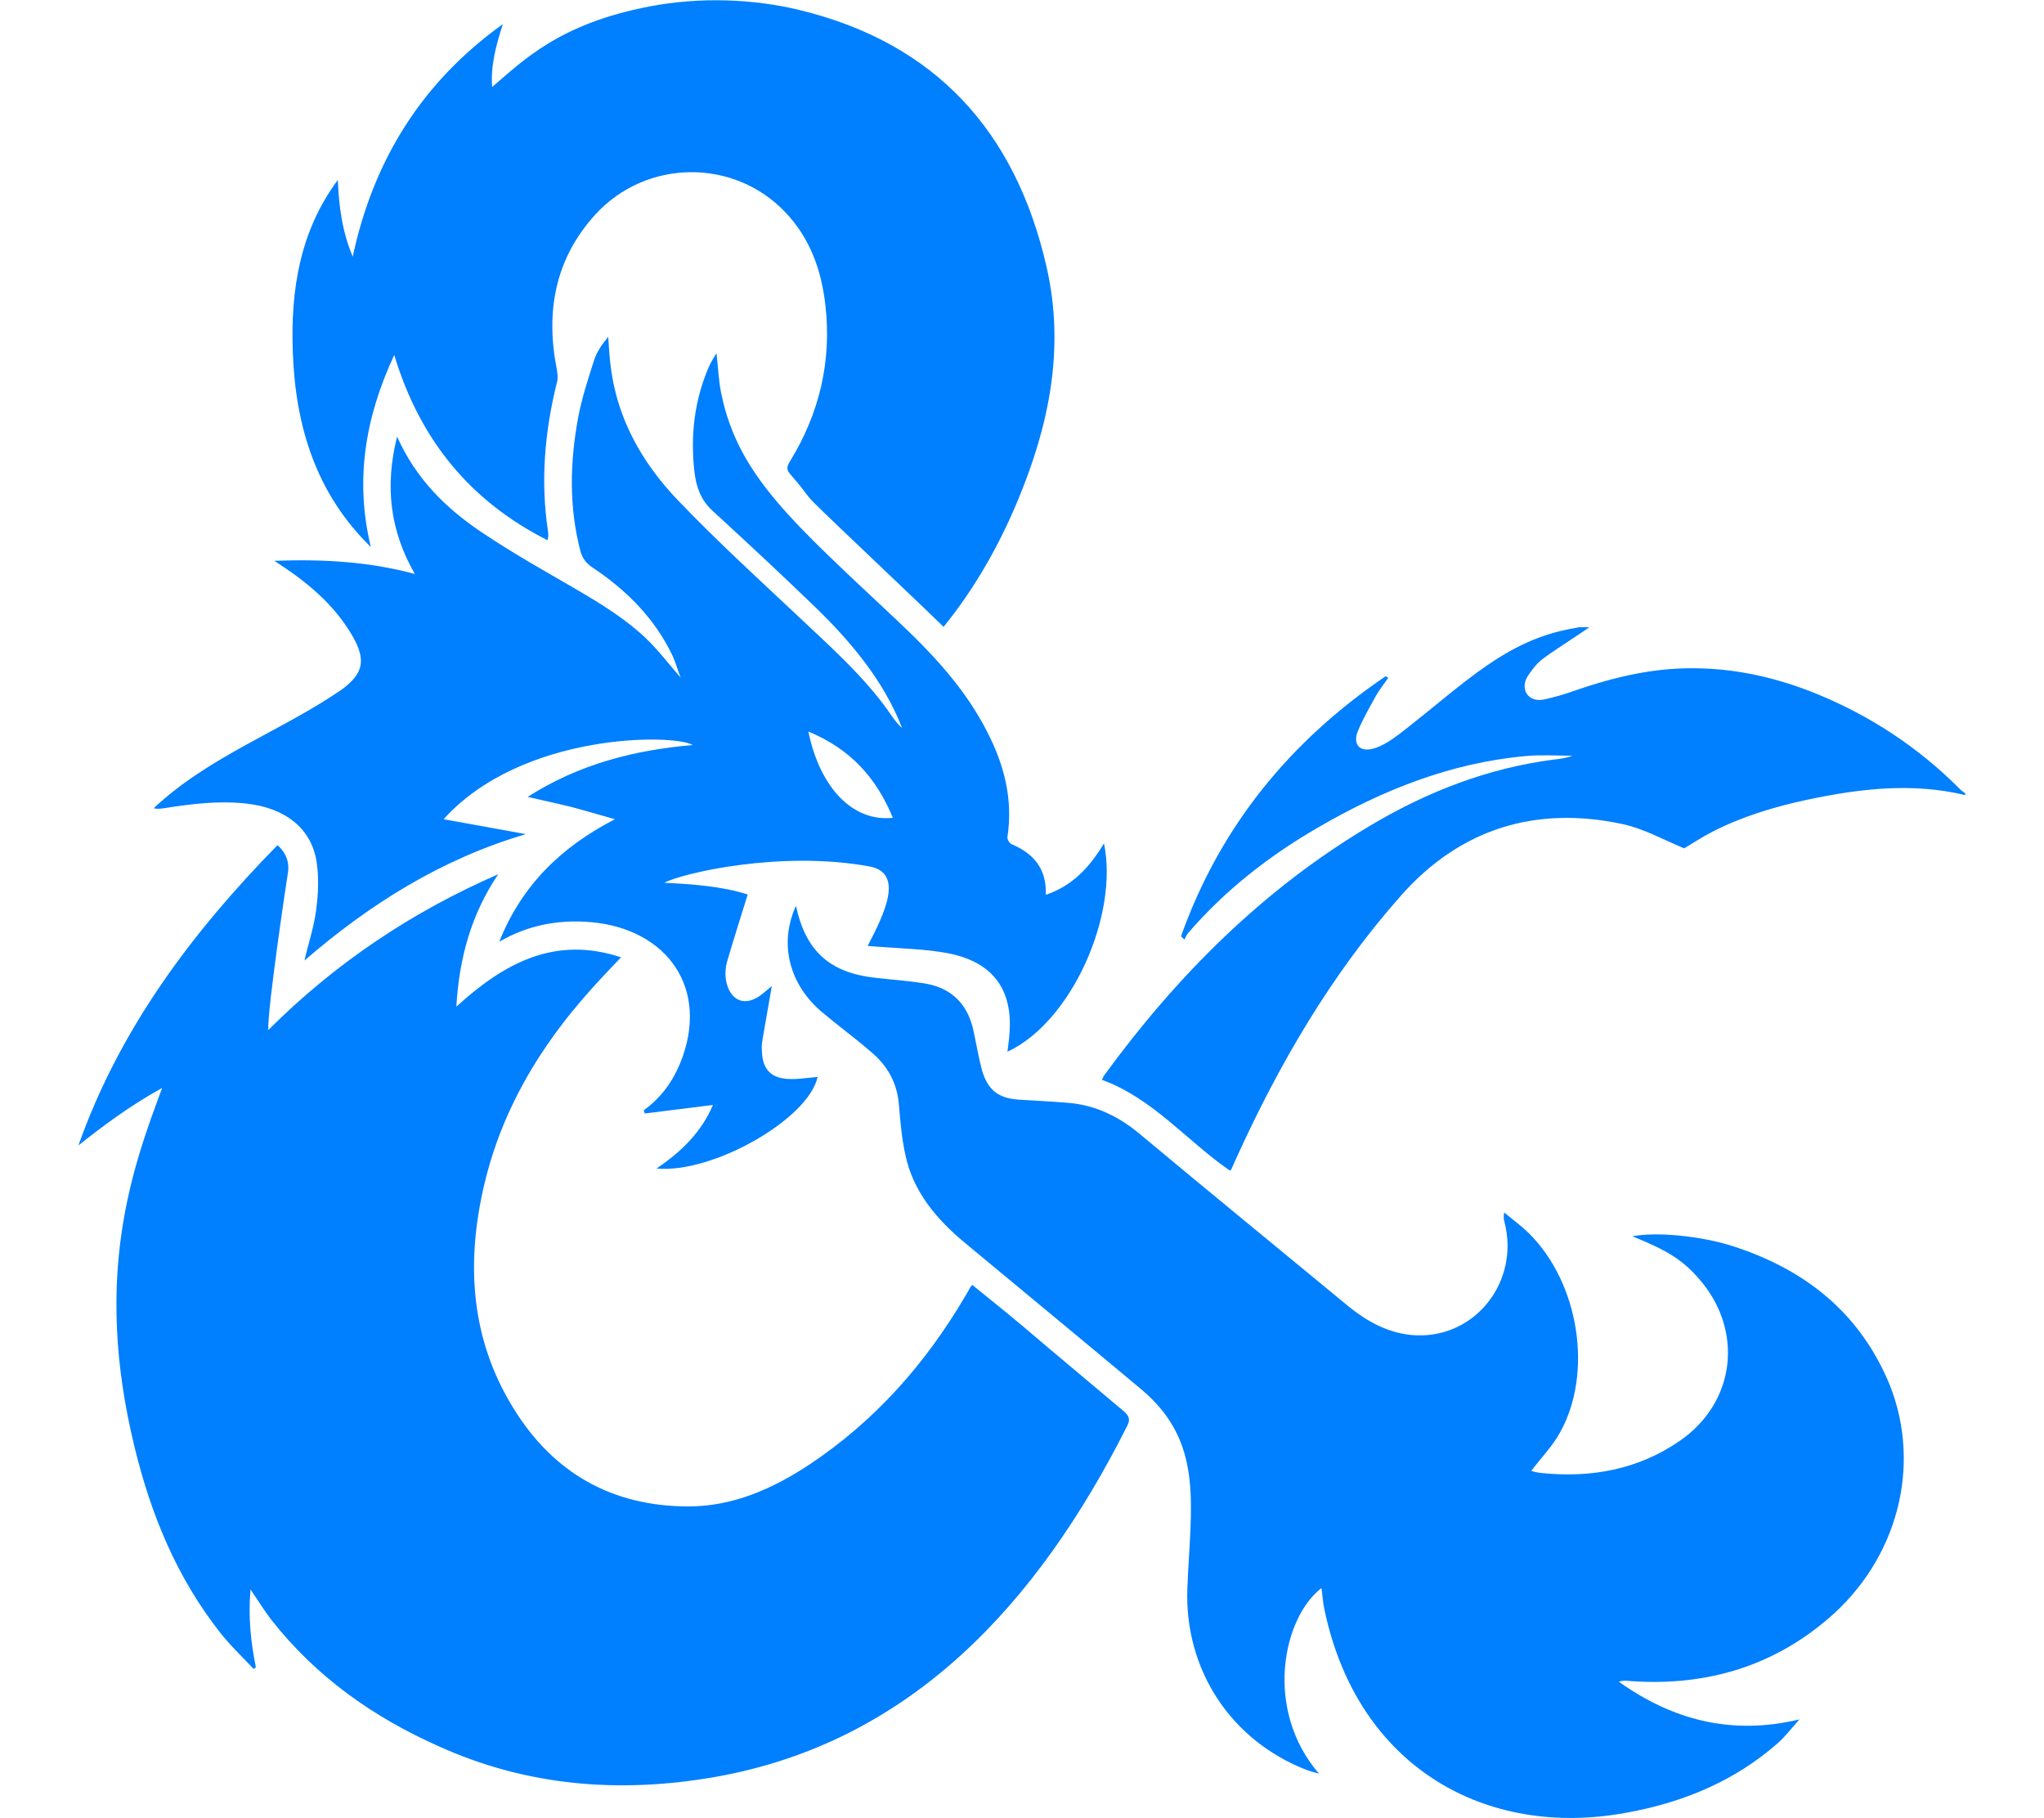
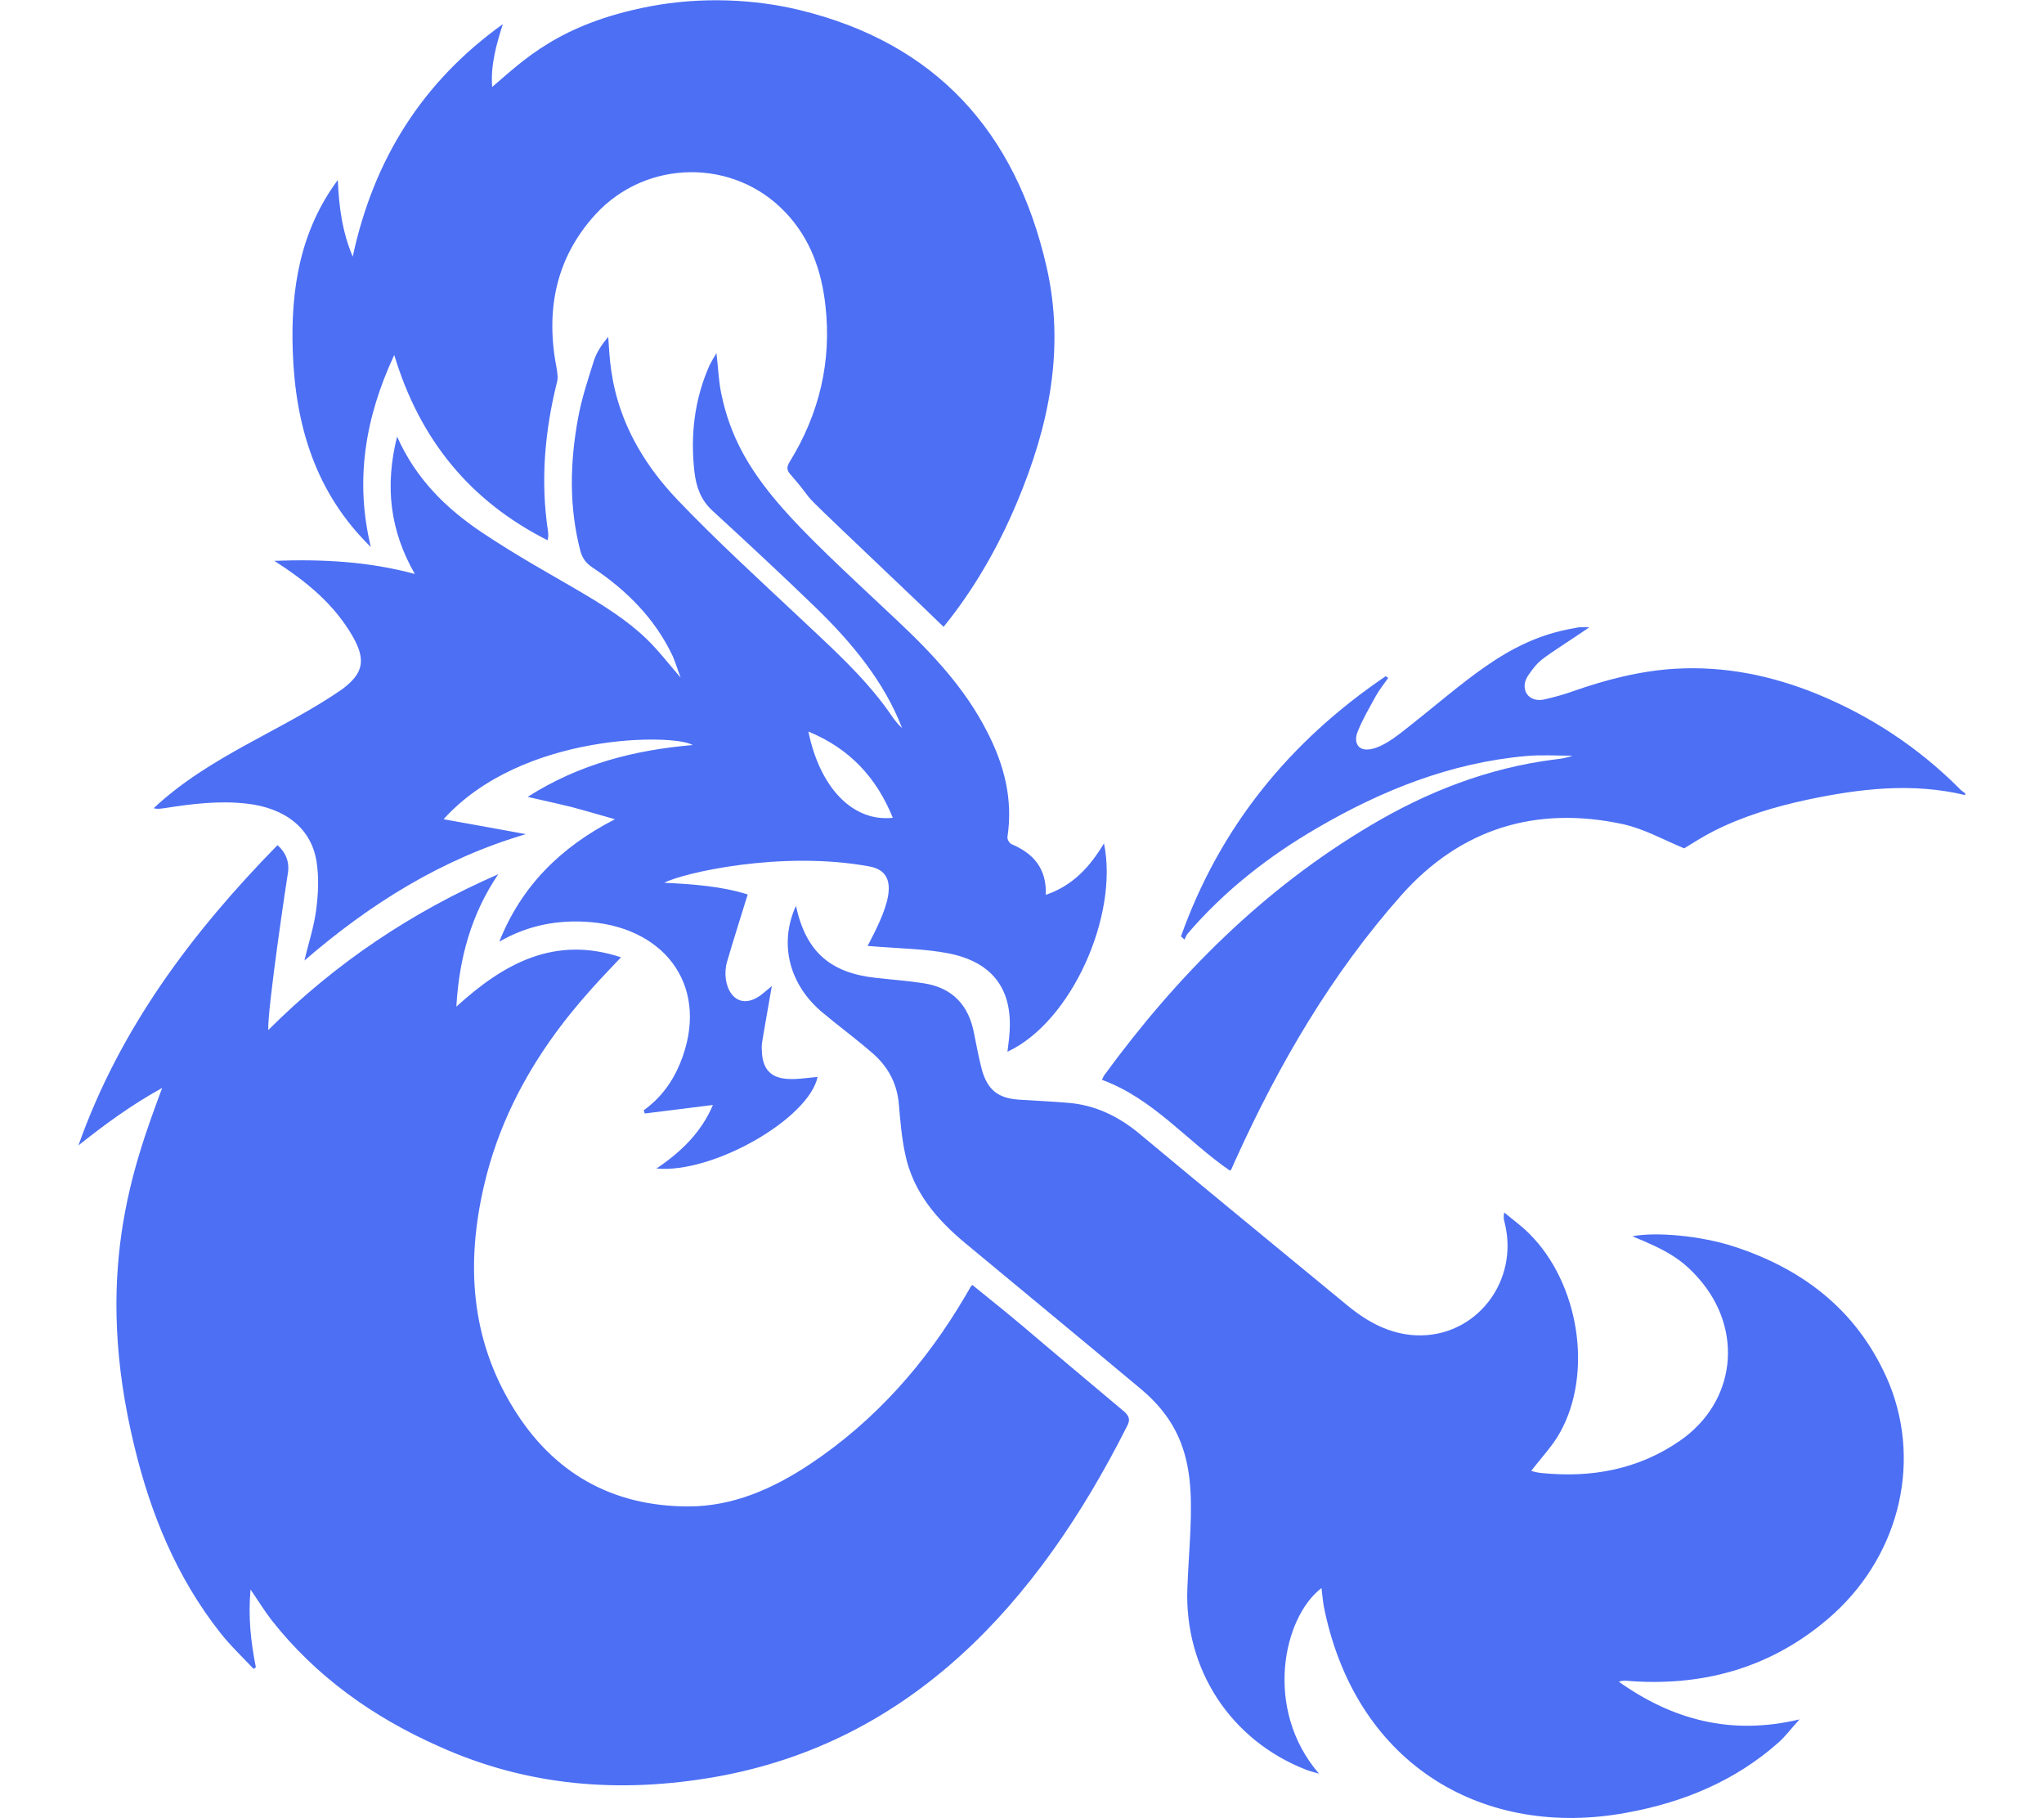
<svg xmlns="http://www.w3.org/2000/svg" aria-hidden="true" focusable="false" data-prefix="fab" data-icon="d-and-d" class="svg-inline--fa fa-d-and-d fa-w-18" role="img" viewBox="0 0 576 512">
  <defs>
-     <style type="text/css">#MyRect {fill: #007FFF;}</style>
+     <style type="text/css">#MyRect {fill: #4C6FF4;}</style>
  </defs>
  <path id="MyRect" fill="currentColor" d="M82.5 98.9c-.6-17.2 2-33.8 12.7-48.2.3 7.4 1.2 14.5 4.2 21.6 5.9-27.5 19.7-49.3 42.3-65.5-1.9 5.9-3.5 11.8-3 17.7 8.7-7.4 18.8-17.8 44.4-22.7 14.7-2.8 29.7-2 42.1 1 38.5 9.3 61 34.3 69.7 72.3 5.3 23.1.7 45-8.3 66.4-5.2 12.4-12 24.4-20.7 35.1-2-1.9-3.9-3.8-5.8-5.6-42.8-40.8-26.8-25.2-37.4-37.4-1.1-1.2-1-2.2-.1-3.6 8.3-13.5 11.8-28.2 10-44-1.1-9.8-4.3-18.9-11.3-26.2-14.5-15.3-39.2-15-53.5.6-11.4 12.5-14.1 27.4-10.9 43.6.2 1.3.4 2.7 0 3.9-3.4 13.7-4.6 27.6-2.5 41.6.1.5.1 1.1.1 1.6 0 .3-.1.5-.2 1.1-21.8-11-36-28.3-43.2-52.2-8.3 17.8-11.1 35.5-6.6 54.1-15.6-15.2-21.3-34.3-22-55.2zm469.6 123.2c-11.6-11.6-25-20.4-40.1-26.6-12.8-5.2-26-7.9-39.9-7.1-10 .6-19.6 3.1-29 6.4-2.5.9-5.1 1.6-7.7 2.2-4.9 1.2-7.3-3.1-4.7-6.8 3.2-4.6 3.4-4.2 15-12 .6-.4 1.2-.8 2.2-1.5h-2.5c-.6 0-1.2.2-1.9.3-19.3 3.3-30.7 15.5-48.9 29.6-10.4 8.1-13.8 3.8-12-.5 1.4-3.5 3.3-6.7 5.1-10 1-1.8 2.3-3.4 3.5-5.1-.2-.2-.5-.3-.7-.5-27 18.3-46.7 42.4-57.7 73.3.3.3.7.6 1 .9.3-.6.5-1.2.9-1.7 10.4-12.1 22.8-21.8 36.6-29.8 18.2-10.6 37.5-18.3 58.7-20.2 4.3-.4 8.7-.1 13.1-.1-1.8.7-3.5.9-5.3 1.1-18.5 2.4-35.5 9-51.5 18.5-30.2 17.9-54.5 42.2-75.1 70.4-.3.4-.4.9-.7 1.3 14.5 5.3 24 17.3 36.1 25.6.2-.1.3-.2.4-.4l1.2-2.7c12.2-26.9 27-52.3 46.7-74.5 16.7-18.8 38-25.3 62.5-20 5.9 1.3 11.4 4.4 17.2 6.8 2.3-1.4 5.1-3.2 8-4.7 8.4-4.3 17.4-7 26.7-9 14.7-3.1 29.5-4.9 44.5-1.3v-.5c-.5-.4-1.2-.8-1.7-1.4zM316.7 397.6c-39.4-33-22.8-19.5-42.7-35.6-.8.9 0-.2-1.9 3-11.2 19.1-25.5 35.3-44 47.6-10.3 6.8-21.5 11.8-34.1 11.8-21.6 0-38.2-9.5-49.4-27.8-12-19.5-13.3-40.7-8.2-62.6 7.8-33.8 30.1-55.2 38.6-64.3-18.7-6.2-33 1.7-46.4 13.9.8-13.9 4.3-26.2 11.8-37.3-24.3 10.6-45.9 25-64.8 43.9-.3-5.8 5.4-43.7 5.6-44.7.3-2.7-.6-5.3-3-7.4-24.2 24.7-44.5 51.8-56.1 84.6 7.4-5.9 14.9-11.4 23.6-16.2-8.3 22.3-19.6 52.8-7.8 101.1 4.6 19 11.9 36.8 24.1 52.3 2.9 3.7 6.3 6.9 9.5 10.3.2-.2.4-.3.6-.5-1.4-7-2.2-14.1-1.5-21.9 2.2 3.2 3.9 6 5.9 8.6 12.6 16 28.7 27.4 47.2 35.6 25 11.3 51.1 13.3 77.9 8.6 54.9-9.7 90.7-48.6 116-98.8 1-1.8.6-2.9-.9-4.2zm172-46.4c-9.5-3.1-22.2-4.2-28.7-2.9 9.9 4 14.1 6.6 18.8 12 12.6 14.4 10.4 34.7-5.4 45.6-11.7 8.1-24.9 10.5-38.9 9.1-1.2-.1-2.3-.4-3-.6 2.8-3.7 6-7 8.1-10.8 9.4-16.8 5.4-42.1-8.7-56.1-2.1-2.1-4.6-3.9-7-5.9-.3 1.3-.1 2.1.1 2.8 4.2 16.6-8.1 32.4-24.8 31.8-7.6-.3-13.9-3.8-19.6-8.5-19.5-16.1-39.1-32.1-58.5-48.3-5.9-4.9-12.5-8.1-20.1-8.7-4.6-.4-9.3-.6-13.9-.9-5.9-.4-8.8-2.8-10.4-8.4-.9-3.4-1.5-6.8-2.2-10.2-1.5-8.1-6.2-13-14.3-14.2-4.4-.7-8.9-1-13.3-1.5-13-1.4-19.8-7.4-22.6-20.3-5 11-1.6 22.4 7.3 29.9 4.5 3.8 9.3 7.3 13.8 11.2 4.6 3.8 7.4 8.7 7.9 14.8.4 4.7.8 9.5 1.8 14.1 2.2 10.6 8.9 18.4 17 25.1 16.5 13.7 33 27.3 49.5 41.1 17.9 15 13.9 32.8 13 56-.9 22.9 12.2 42.9 33.5 51.2 1 .4 2 .6 3.6 1.1-15.7-18.2-10.1-44.1.7-52.3.3 2.2.4 4.3.9 6.4 9.4 44.1 45.4 64.2 85 56.9 16-2.9 30.6-8.9 42.9-19.8 2-1.8 3.7-4.1 5.9-6.5-19.3 4.6-35.8.1-50.9-10.6.7-.3 1.3-.3 1.9-.3 21.3 1.8 40.6-3.4 57-17.4 19.5-16.6 26.6-42.9 17.4-66-8.3-20.1-23.6-32.3-43.8-38.9zM99.4 179.3c-5.3-9.2-13.2-15.6-22.1-21.3 13.7-.5 26.6.2 39.6 3.7-7-12.2-8.5-24.7-5-38.7 5.3 11.9 13.7 20.1 23.6 26.8 19.7 13.2 35.7 19.6 46.7 30.2 3.4 3.3 6.3 7.1 9.6 10.9-.8-2.1-1.4-4.1-2.2-6-5-10.6-13-18.6-22.6-25-1.8-1.2-2.8-2.5-3.4-4.5-3.3-12.5-3-25.1-.7-37.6 1-5.5 2.8-10.9 4.5-16.3.8-2.4 2.3-4.6 4-6.6.6 6.9 0 25.5 19.6 46 10.8 11.3 22.4 21.9 33.9 32.7 9 8.5 18.3 16.7 25.5 26.8 1.1 1.6 2.2 3.3 3.8 4.7-5-13-14.2-24.1-24.2-33.8-9.6-9.3-19.4-18.4-29.2-27.4-3.3-3-4.6-6.7-5.1-10.9-1.2-10.4 0-20.6 4.3-30.2.5-1 1.1-2 1.9-3.3.5 4.2.6 7.9 1.4 11.6 4.8 23.1 20.4 36.3 49.3 63.5 10 9.4 19.3 19.2 25.6 31.6 4.8 9.3 7.3 19 5.7 29.6-.1.6.5 1.7 1.1 2 6.2 2.6 10 6.9 9.7 14.3 7.7-2.6 12.5-8 16.4-14.5 4.2 20.2-9.1 50.3-27.2 58.7.4-4.5 5-23.4-16.5-27.7-6.8-1.3-12.8-1.3-22.9-2.1 4.7-9 10.4-20.6.5-22.4-24.9-4.6-52.8 1.9-57.8 4.6 8.2.4 16.3 1 23.5 3.3-2 6.5-4 12.7-5.8 18.9-1.9 6.5 2.1 14.6 9.3 9.6 1.2-.9 2.3-1.9 3.3-2.7-3.1 17.9-2.9 15.9-2.8 18.3.3 10.2 9.5 7.8 15.7 7.3-2.5 11.8-29.5 27.3-45.4 25.8 7-4.7 12.7-10.3 15.9-17.9-6.5.8-12.9 1.6-19.2 2.4l-.3-.9c4.7-3.4 8-7.8 10.2-13.1 8.7-21.1-3.6-38-25-39.9-9.1-.8-17.8.8-25.9 5.5 6.2-15.6 17.2-26.6 32.6-34.5-15.2-4.3-8.9-2.7-24.6-6.3 14.6-9.3 30.2-13.2 46.5-14.6-5.2-3.2-48.1-3.6-70.2 20.9 7.9 1.4 15.5 2.8 23.2 4.2-23.8 7-44 19.7-62.4 35.6 1.1-4.8 2.7-9.5 3.3-14.3.6-4.5.8-9.2.1-13.6-1.5-9.4-8.9-15.1-19.7-16.3-7.9-.9-15.6.1-23.3 1.3-.9.1-1.7.3-2.9 0 15.8-14.8 36-21.7 53.1-33.5 6-4.5 6.8-8.2 3-14.9zm128.4 26.8c3.3 16 12.6 25.5 23.8 24.3-4.6-11.3-12.1-19.5-23.8-24.3z" />
</svg>
